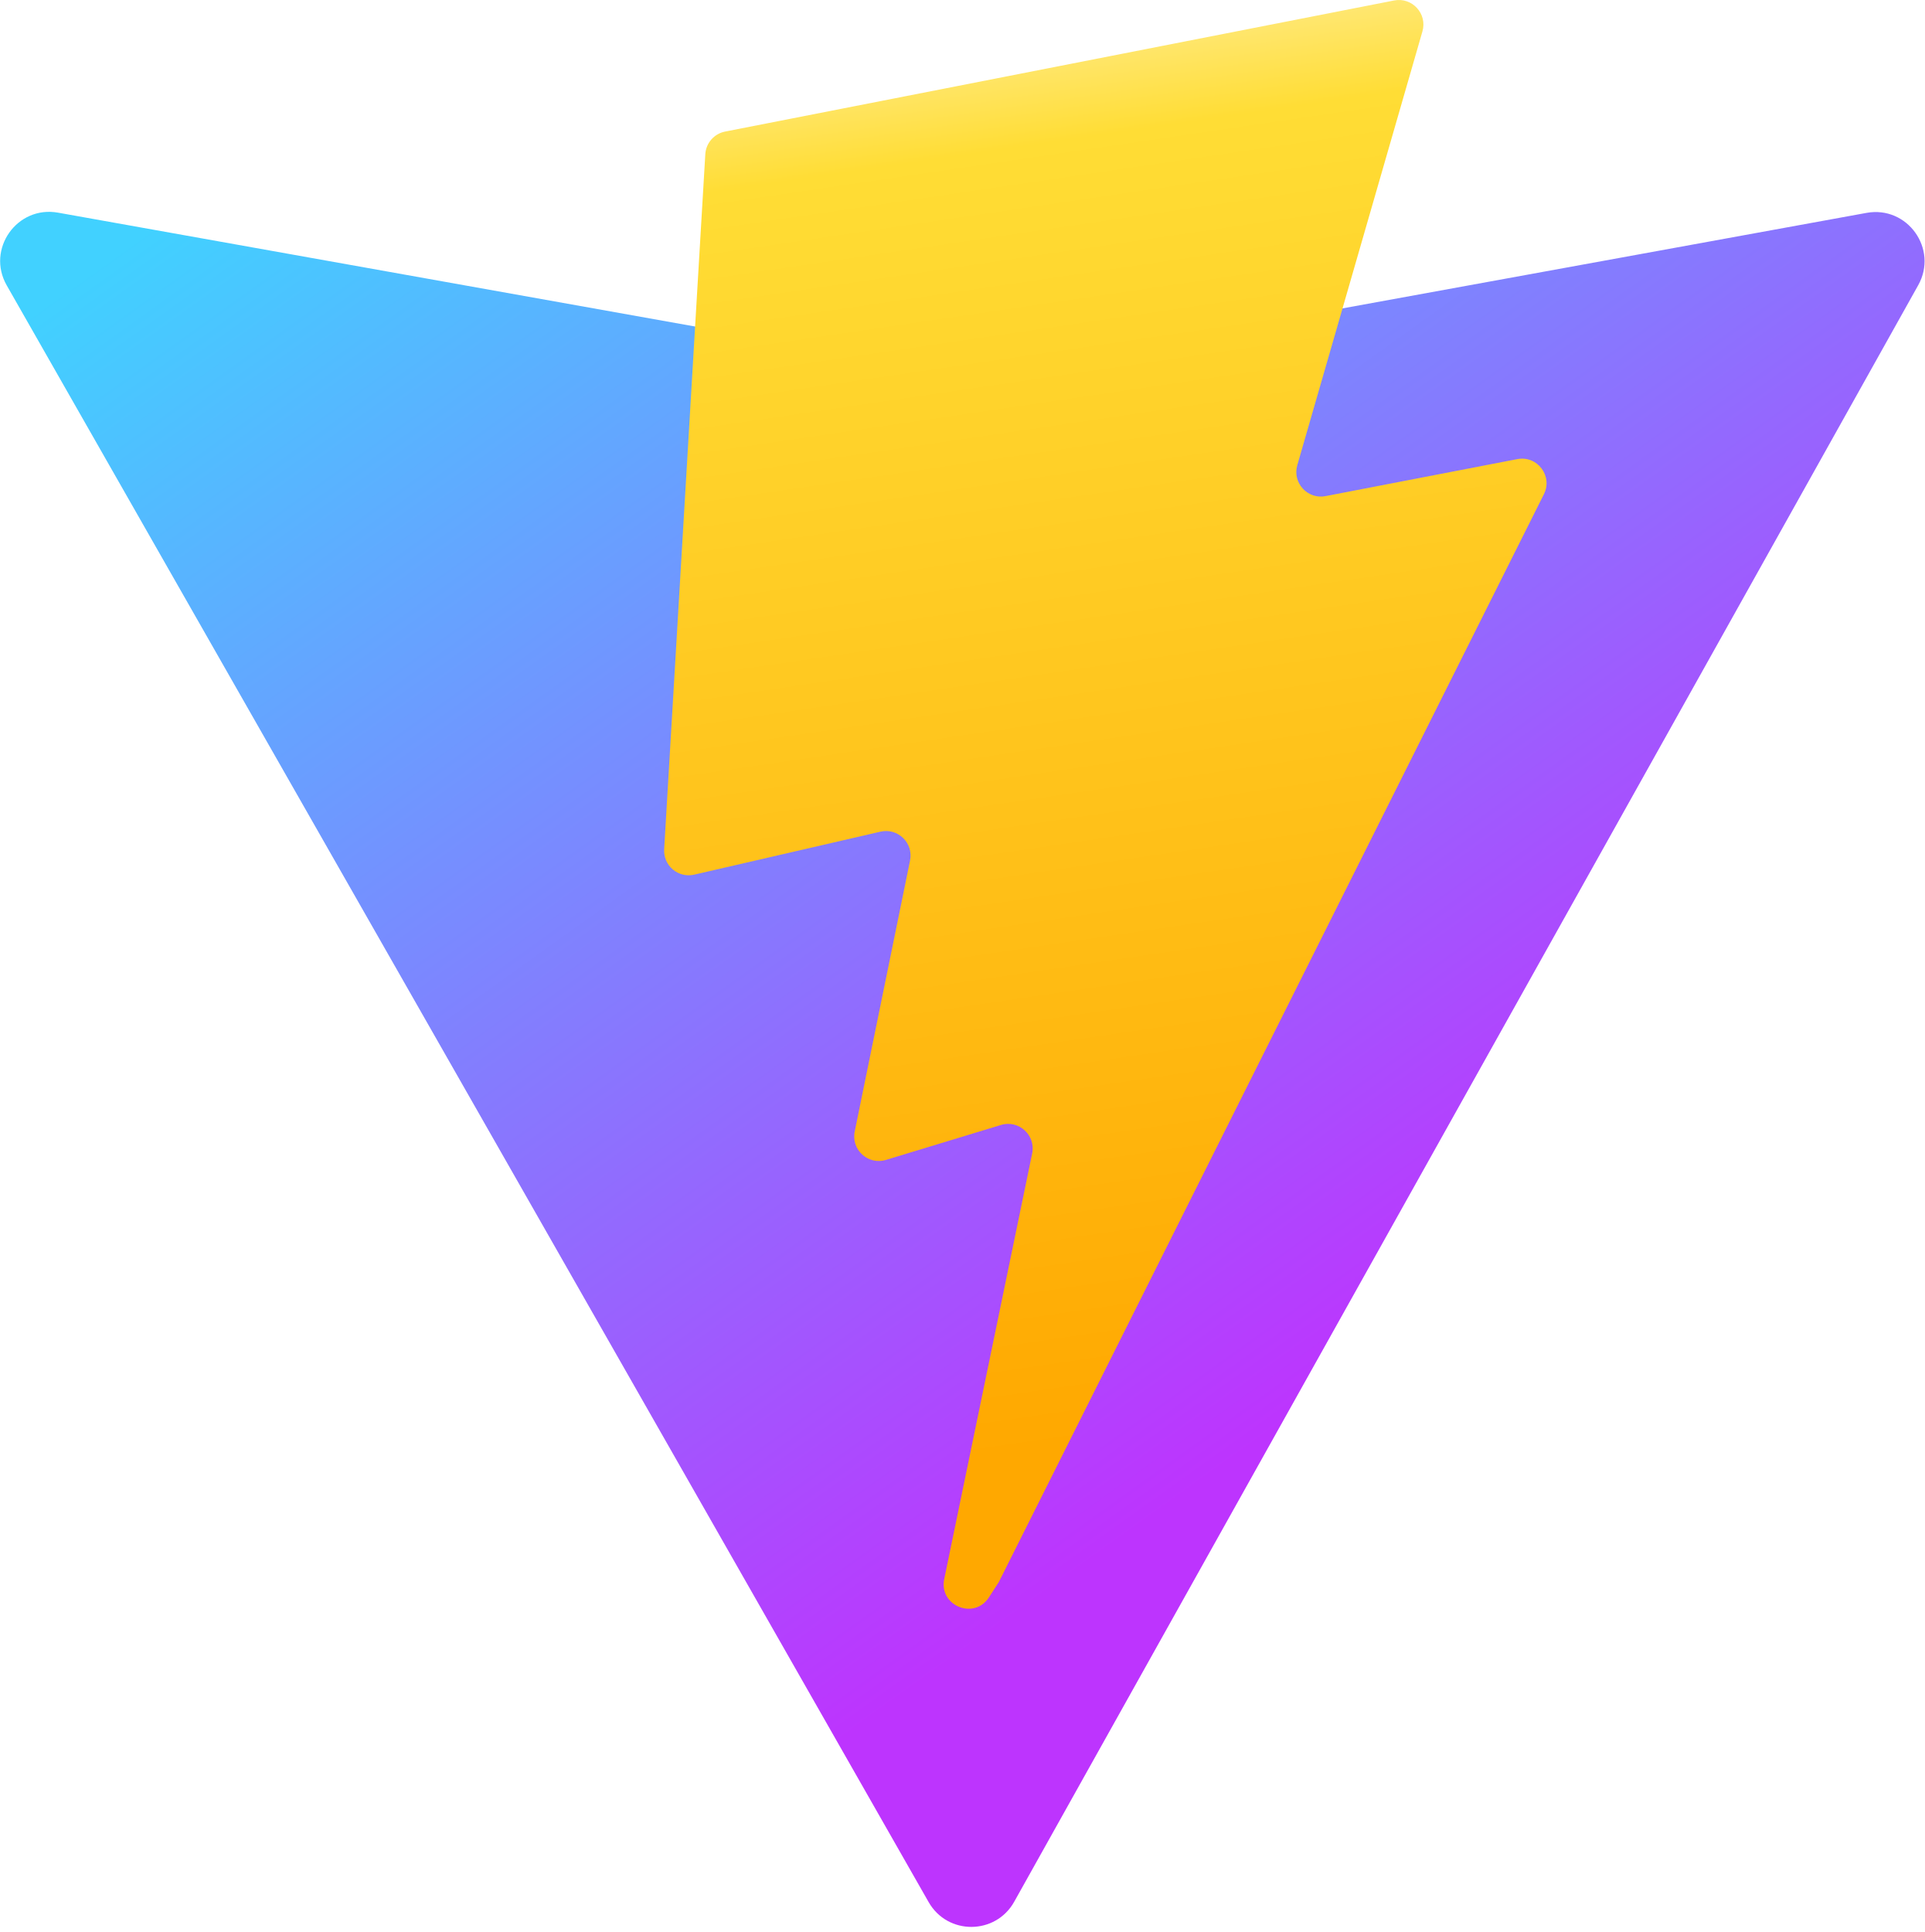
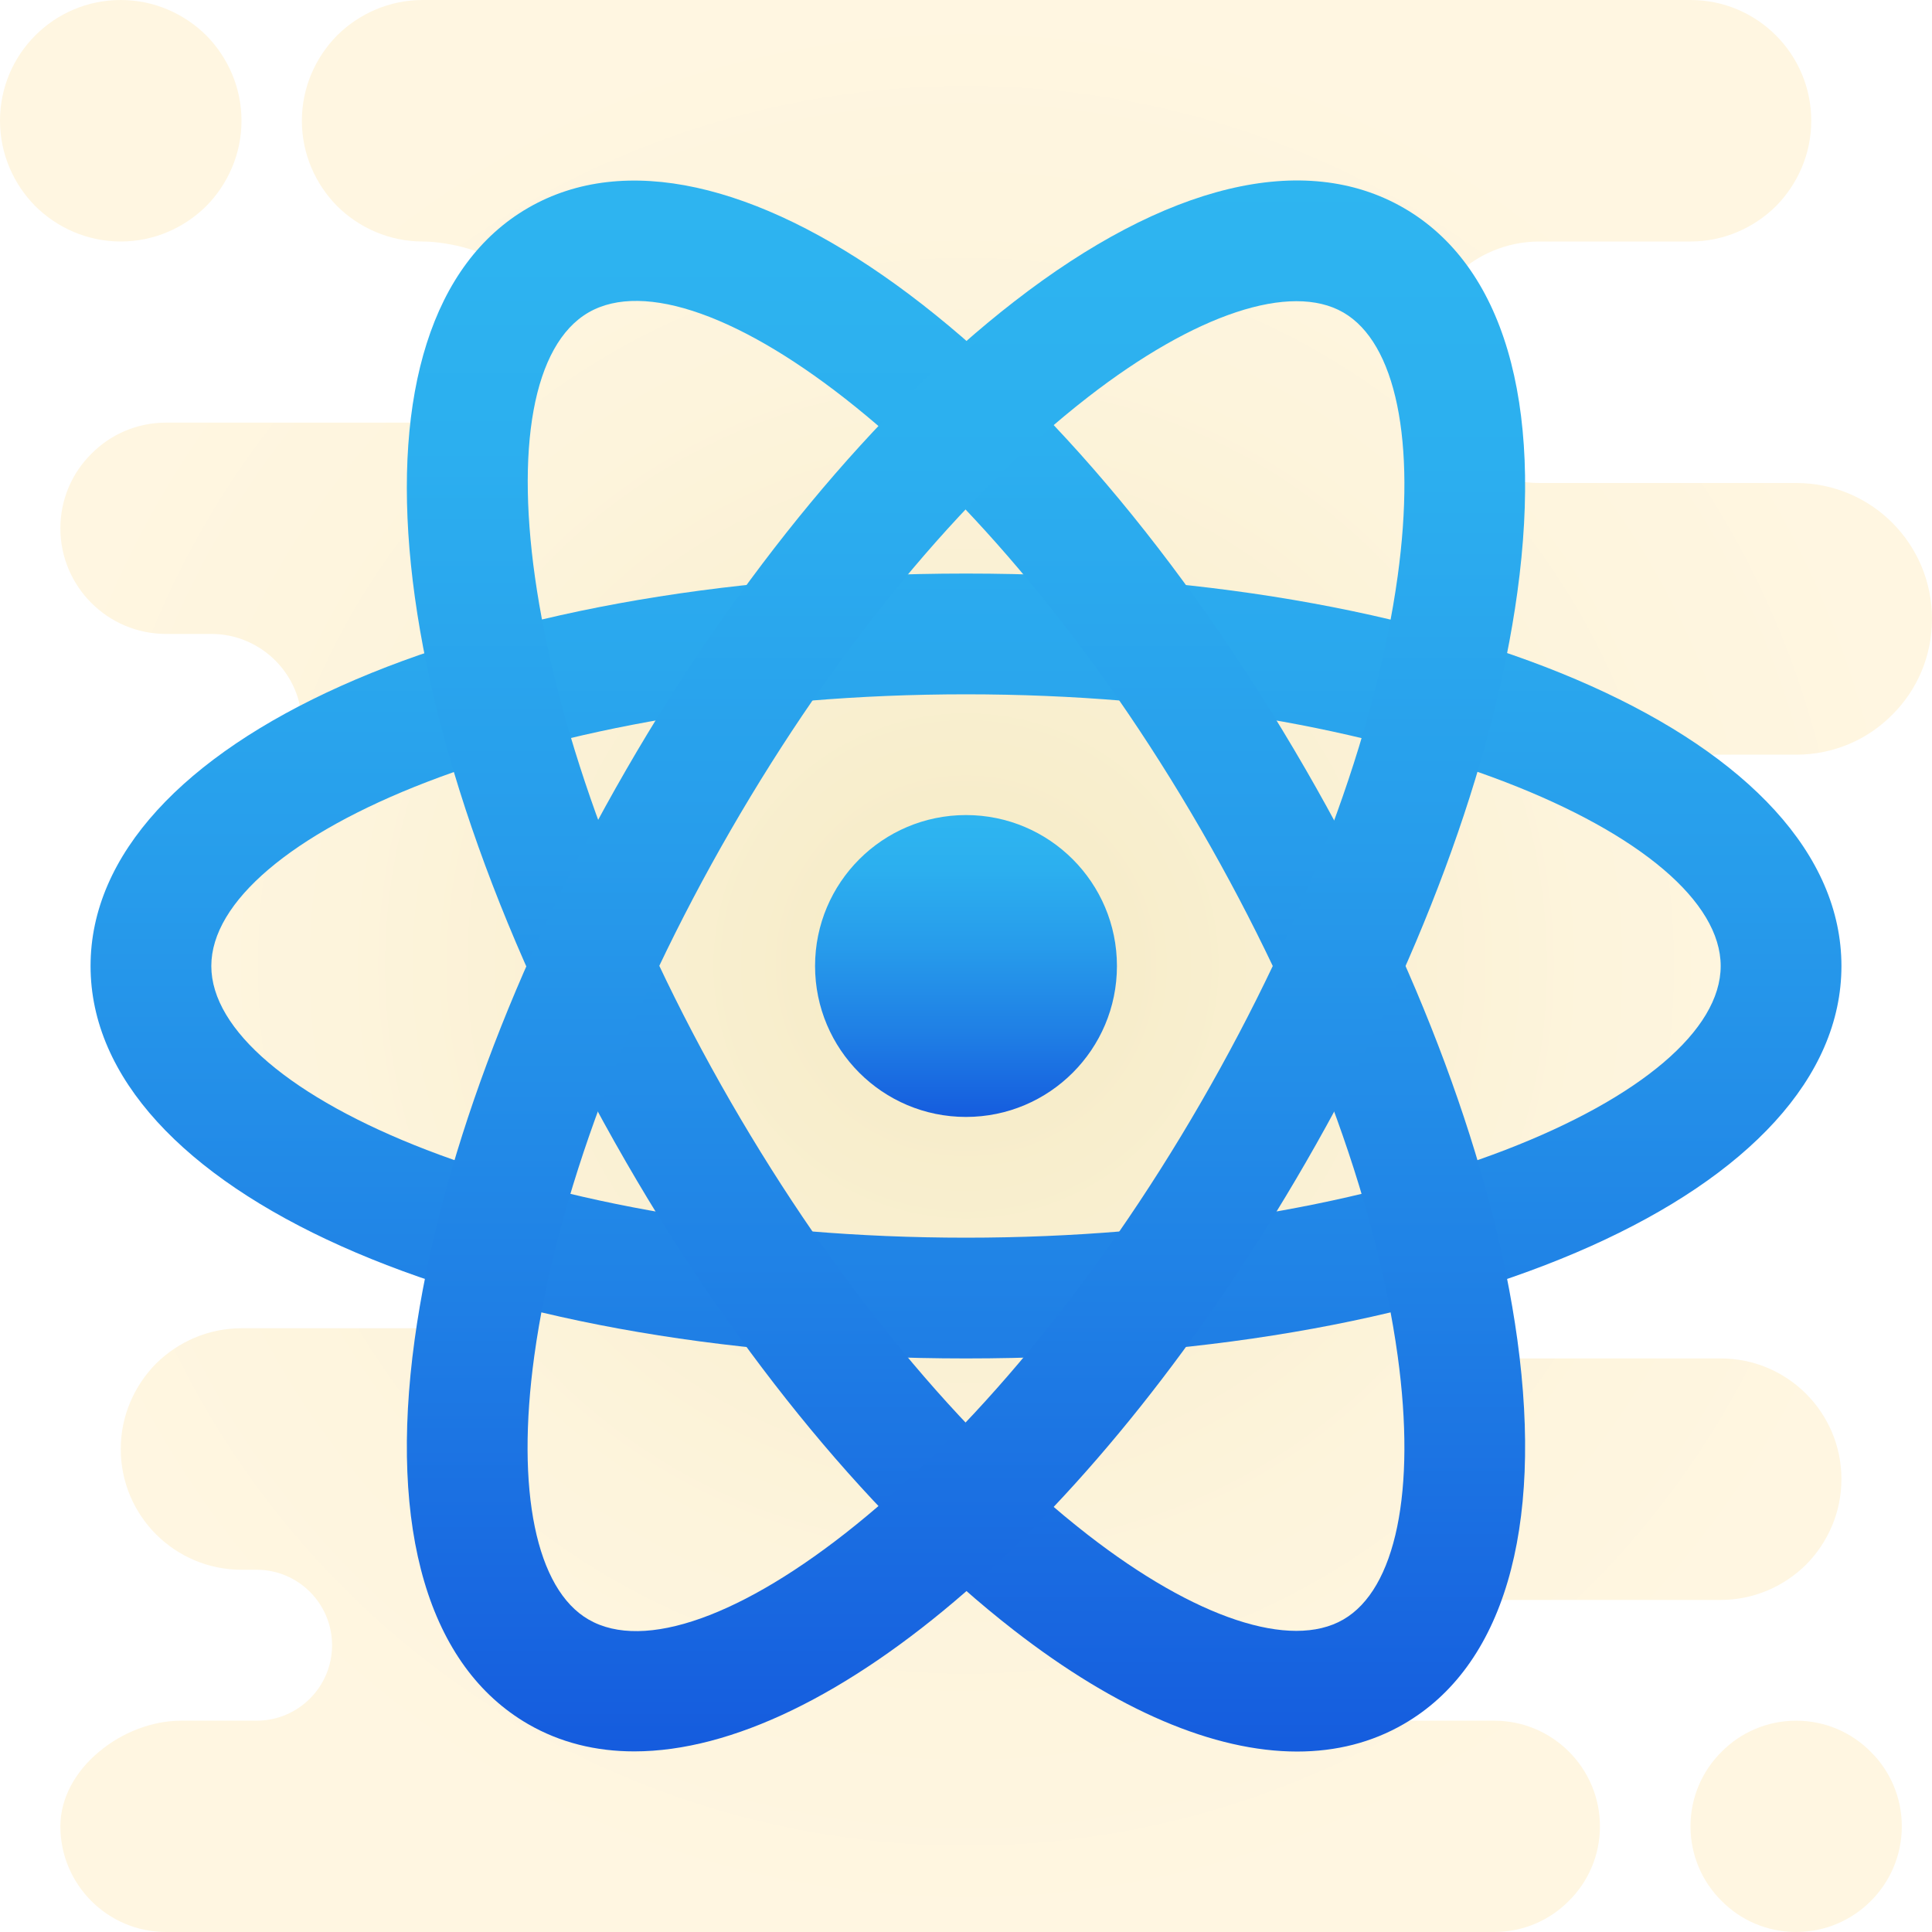
- <svg xmlns="http://www.w3.org/2000/svg" aria-hidden="true" role="img" class="iconify iconify--logos" width="31.88" height="32" preserveAspectRatio="xMidYMid meet" viewBox="0 0 256 257">
-   <defs>
-     <linearGradient id="IconifyId1813088fe1fbc01fb466" x1="-.828%" x2="57.636%" y1="7.652%" y2="78.411%">
-       <stop offset="0%" stop-color="#41D1FF" />
-       <stop offset="100%" stop-color="#BD34FE" />
-     </linearGradient>
-     <linearGradient id="IconifyId1813088fe1fbc01fb467" x1="43.376%" x2="50.316%" y1="2.242%" y2="89.03%">
-       <stop offset="0%" stop-color="#FFEA83" />
-       <stop offset="8.333%" stop-color="#FFDD35" />
-       <stop offset="100%" stop-color="#FFA800" />
-     </linearGradient>
-   </defs>
-   <path fill="url(#IconifyId1813088fe1fbc01fb466)" d="M255.153 37.938L134.897 252.976c-2.483 4.44-8.862 4.466-11.382.048L.875 37.958c-2.746-4.814 1.371-10.646 6.827-9.67l120.385 21.517a6.537 6.537 0 0 0 2.322-.004l117.867-21.483c5.438-.991 9.574 4.796 6.877 9.62Z" />
-   <path fill="url(#IconifyId1813088fe1fbc01fb467)" d="M185.432.063L96.44 17.501a3.268 3.268 0 0 0-2.634 3.014l-5.474 92.456a3.268 3.268 0 0 0 3.997 3.378l24.777-5.718c2.318-.535 4.413 1.507 3.936 3.838l-7.361 36.047c-.495 2.426 1.782 4.5 4.151 3.78l15.304-4.649c2.372-.72 4.652 1.36 4.15 3.788l-11.698 56.621c-.732 3.542 3.979 5.473 5.943 2.437l1.313-2.028l72.516-144.72c1.215-2.423-.88-5.186-3.54-4.672l-25.505 4.922c-2.396.462-4.435-1.77-3.759-4.114l16.646-57.705c.677-2.35-1.37-4.583-3.769-4.113Z" />
+ <svg xmlns="http://www.w3.org/2000/svg" viewBox="0 0 64 64" width="64px" height="64px">
+   <radialGradient id="rQqjnSUGxprE2SEHQ~MXka" cx="32" cy="1758" r="32" gradientTransform="translate(0 -1726)" gradientUnits="userSpaceOnUse">
+     <stop offset="0" stop-color="#f4e9c3" />
+     <stop offset=".219" stop-color="#f8eecd" />
+     <stop offset=".644" stop-color="#fdf4dc" />
+     <stop offset="1" stop-color="#fff6e1" />
+   </radialGradient>
+   <path fill="url(#rQqjnSUGxprE2SEHQ~MXka)" d="M61.97,58.03C61.34,57.39,60.46,57,59.5,57s-1.84,0.39-2.47,1.03 C56.39,58.66,56,59.54,56,60.5s0.39,1.84,1.03,2.47C57.66,63.61,58.54,64,59.5,64c1.93,0,3.5-1.57,3.5-3.5 C63,59.54,62.61,58.66,61.97,58.03z M56.5,25h3c1.24,0,2.37-0.5,3.18-1.32C63.5,22.87,64,21.74,64,20.5c0-2.49-2.01-4.5-4.5-4.5H51 c-1.1,0-2.1-0.45-2.83-1.17C47.45,14.1,47,13.1,47,12c0-2.21,1.79-4,4-4h5c1.1,0,2.1-0.45,2.83-1.17C59.55,6.1,60,5.1,60,4 c0-2.21-1.79-4-4-4H14c-1.1,0-2.1,0.45-2.83,1.17C10.45,1.9,10,2.9,10,4s0.45,2.1,1.17,2.83C11.9,7.55,12.9,8,14,8 c0.83,0,2.33,0.34,2.62,0.88C16.92,9.42,17,10.17,17,11c0,1.66-1.34,3-3,3H5.5c-0.96,0-1.84,0.39-2.47,1.03 C2.39,15.66,2,16.54,2,17.5C2,19.43,3.57,21,5.5,21H7c0.83,0,1.58,0.34,2.12,0.88C9.66,22.42,10,23.17,10,24c0,1.66-2.34,3-4,3v10 l9,3c0.96,0,2.34-2.61,2.97-1.97C18.61,38.66,19,39.54,19,40.5c0,1.93-1.57,3.5-3.5,3.5H8c-1.1,0-2.1,0.45-2.83,1.17 C4.45,45.9,4,46.9,4,48c0,2.21,1.79,4,4,4l0,0c0.08,0,0.42,0,0.5,0c1.38,0,2.5,1.12,2.5,2.5S9.88,57,8.5,57C8.42,57,6,57,6,57 c-0.96,0-1.96,0.39-2.72,1.03C2.52,58.66,2,59.54,2,60.5C2,62.43,3.57,64,5.5,64h44c0.96,0,1.84-0.39,2.47-1.03 C52.61,62.34,53,61.46,53,60.5c0-1.93-1.57-3.5-3.5-3.5H46c-0.55,0-1.05-0.22-1.41-0.59C44.22,56.05,44,55.55,44,55c0-1.1,1.9-2,3-2 h10c1.1,0,2.1-0.45,2.83-1.17C60.55,51.1,61,50.1,61,49c0-2.21-1.79-4-4-4h-7.5c-0.69,0-1.32-0.28-1.77-0.73S47,43.19,47,42.5 c0-1.38,1.12-2.5,2.5-2.5H53c1.1,0,2.1-0.45,2.83-1.17C56.55,38.1,57,37.1,57,36c0-2.21,3.21-4,1-4h1.5c-0.96,0-1.84-0.39-2.47-1.03 C56.39,30.34,56,29.46,56,28.5C56,26.57,54.57,25,56.5,25z M6.83,1.17C6.1,0.45,5.1,0,4,0C1.79,0,0,1.79,0,4 c0,1.1,0.45,2.1,1.17,2.83C1.9,7.55,2.9,8,4,8s2.1-0.45,2.83-1.17C7.55,6.1,8,5.1,8,4S7.55,1.9,6.83,1.17z" />
+   <linearGradient id="rQqjnSUGxprE2SEHQ~MXkb" x1="32" x2="32" y1="58.447" y2="7.25" gradientUnits="userSpaceOnUse">
+     <stop offset="0" stop-color="#155cde" />
+     <stop offset=".278" stop-color="#1f7fe5" />
+     <stop offset=".569" stop-color="#279ceb" />
+     <stop offset=".82" stop-color="#2cafef" />
+     <stop offset="1" stop-color="#2eb5f0" />
+   </linearGradient>
+   <path fill="url(#rQqjnSUGxprE2SEHQ~MXkb)" d="M32,45C15.467,45,3,39.411,3,32s12.467-13,29-13c16.532,0,29,5.589,29,13S48.532,45,32,45z M32,23c-14.309,0-25,4.751-25,9c0,4.248,10.691,9,25,9s25-4.752,25-9C57,27.751,46.309,23,32,23z" />
+   <linearGradient id="rQqjnSUGxprE2SEHQ~MXkc" x1="31.999" x2="31.999" y1="58.191" y2="5.21" gradientUnits="userSpaceOnUse">
+     <stop offset="0" stop-color="#155cde" />
+     <stop offset=".278" stop-color="#1f7fe5" />
+     <stop offset=".569" stop-color="#279ceb" />
+     <stop offset=".82" stop-color="#2cafef" />
+     <stop offset="1" stop-color="#2eb5f0" />
+   </linearGradient>
+   <path fill="url(#rQqjnSUGxprE2SEHQ~MXkc)" d="M42.969,58.022c-2.744,0-5.962-1.361-9.386-4.021c-4.549-3.533-9.109-9.038-12.842-15.503 c-8.266-14.317-9.66-27.908-3.242-31.614l0,0c6.417-3.706,17.492,4.297,25.759,18.614c3.732,6.465,6.22,13.167,7.005,18.872 c0.869,6.314-0.468,10.84-3.764,12.742C45.445,57.722,44.259,58.022,42.969,58.022z M19.499,10.349 c-3.679,2.124-2.448,13.759,4.706,26.15c3.48,6.027,7.682,11.121,11.831,14.344c3.559,2.763,6.721,3.815,8.463,2.806 c1.742-1.005,2.415-4.27,1.801-8.732c-0.716-5.204-3.026-11.39-6.507-17.417C32.64,15.109,23.183,8.228,19.499,10.349L19.499,10.349 z" />
+   <linearGradient id="rQqjnSUGxprE2SEHQ~MXkd" x1="32" x2="32" y1="57.809" y2="5.933" gradientUnits="userSpaceOnUse">
+     <stop offset="0" stop-color="#155cde" />
+     <stop offset=".278" stop-color="#1f7fe5" />
+     <stop offset=".569" stop-color="#279ceb" />
+     <stop offset=".82" stop-color="#2cafef" />
+     <stop offset="1" stop-color="#2eb5f0" />
+   </linearGradient>
+   <path fill="url(#rQqjnSUGxprE2SEHQ~MXkd)" d="M21.01,58.017c-1.274,0-2.456-0.292-3.511-0.901c-3.295-1.903-4.632-6.428-3.763-12.742 c0.785-5.706,3.272-12.408,7.005-18.872l0,0c3.732-6.464,8.293-11.97,12.842-15.502c5.032-3.91,9.619-5.016,12.916-3.112 c3.296,1.902,4.633,6.428,3.764,12.742c-0.785,5.706-3.272,12.408-7.005,18.872C36.351,50.463,27.484,58.017,21.01,58.017z M24.205,27.501c-3.479,6.026-5.79,12.212-6.506,17.417c-0.614,4.463,0.059,7.728,1.8,8.732c3.681,2.129,13.141-4.758,20.294-17.149 c3.48-6.027,5.791-12.212,6.507-17.417c0.614-4.462-0.059-7.727-1.801-8.733c-1.738-1.004-4.904,0.044-8.463,2.807 C31.887,16.38,27.685,21.474,24.205,27.501L24.205,27.501z" />
+   <linearGradient id="rQqjnSUGxprE2SEHQ~MXke" x1="32" x2="32" y1="29" y2="39" gradientTransform="matrix(1 0 0 -1 0 66)" gradientUnits="userSpaceOnUse">
+     <stop offset="0" stop-color="#155cde" />
+     <stop offset=".278" stop-color="#1f7fe5" />
+     <stop offset=".569" stop-color="#279ceb" />
+     <stop offset=".82" stop-color="#2cafef" />
+     <stop offset="1" stop-color="#2eb5f0" />
+   </linearGradient>
+   <circle cx="32" cy="32" r="5" fill="url(#rQqjnSUGxprE2SEHQ~MXke)" />
</svg>
